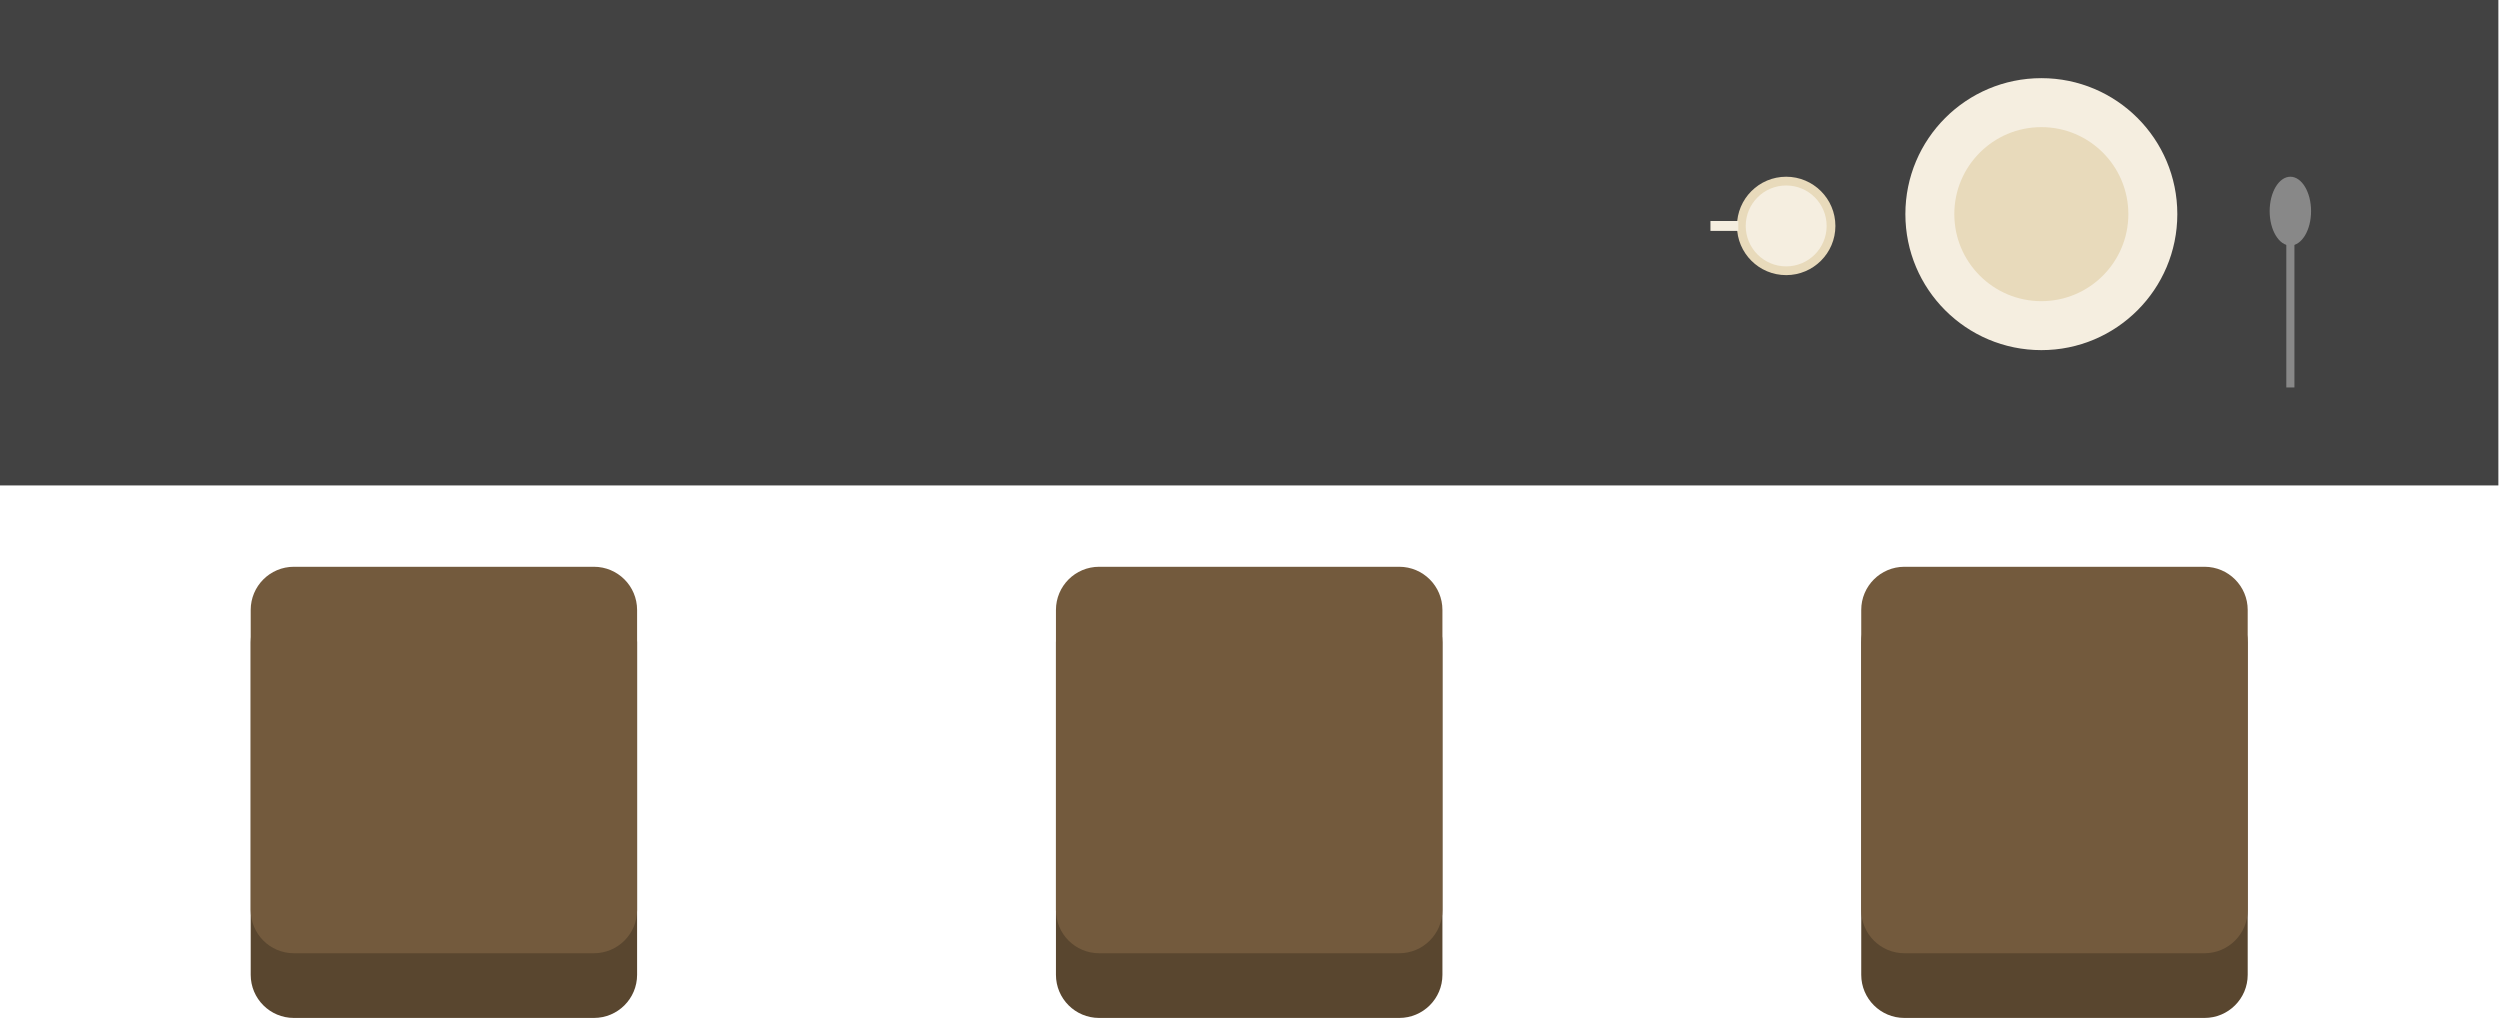
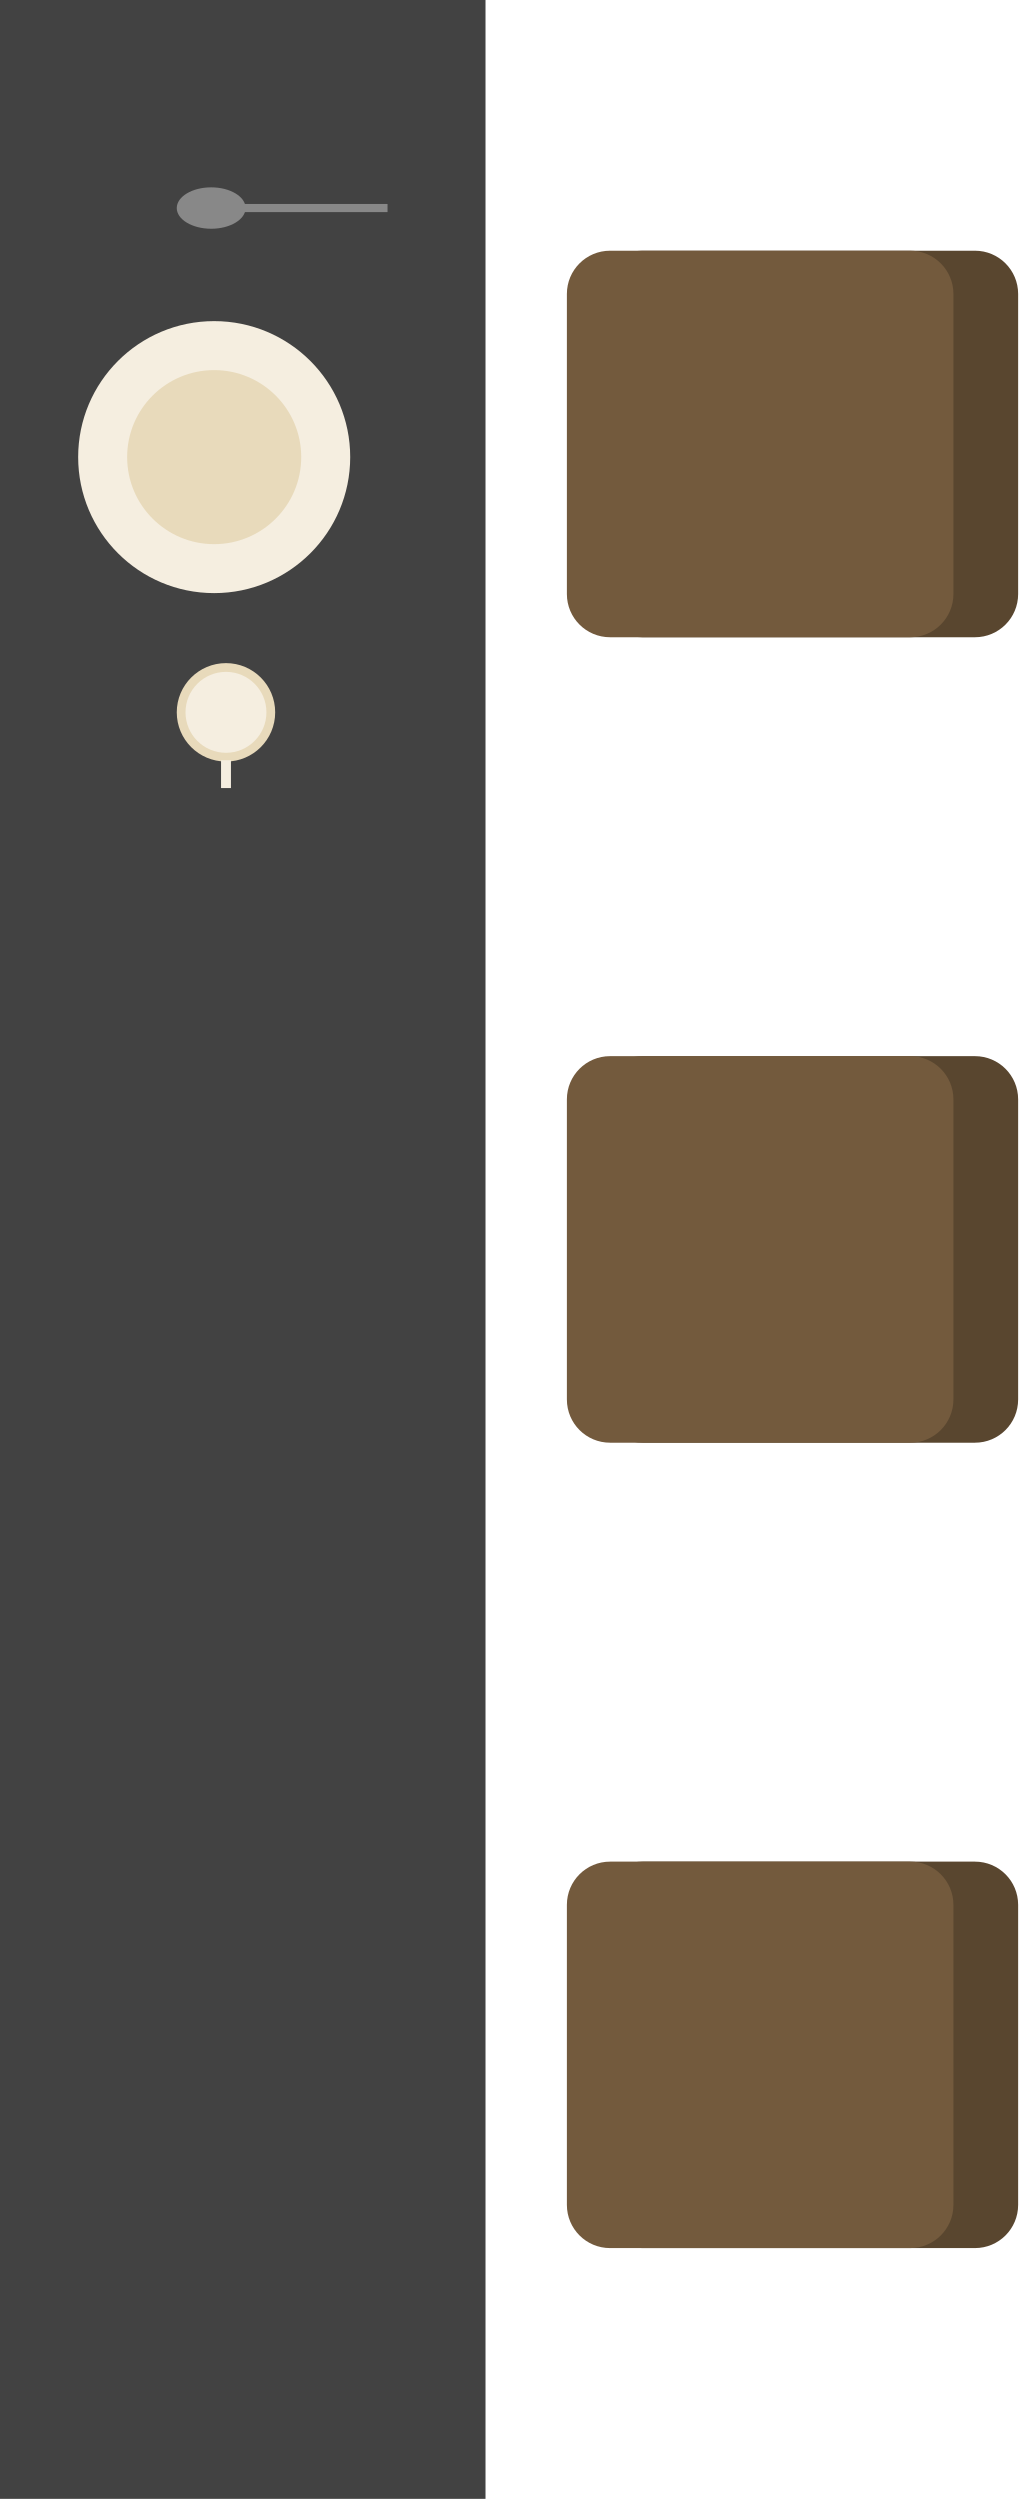
- <svg xmlns="http://www.w3.org/2000/svg" id="comptoiravecchaise" width="355px" height="145px" version="1.1" xml:space="preserve" style="fill-rule:evenodd;clip-rule:evenodd;stroke-linejoin:round;stroke-miterlimit:1.414;">
-   <rect x="0" y="0" width="354.769" height="68.931" style="fill:#424242;" />
-   <path d="M246.65,32.084c0,-3.856 3.127,-6.988 6.988,-6.988c3.856,0 6.988,3.132 6.988,6.988c0,3.861 -3.132,6.984 -6.988,6.984c-3.861,0 -6.988,-3.123 -6.988,-6.984Z" style="fill:#e8dabb;fill-rule:nonzero;" />
-   <path d="M270.564,30.406c0,-10.663 8.64,-19.307 19.312,-19.307c10.663,0 19.303,8.644 19.303,19.307c0,10.663 -8.64,19.312 -19.303,19.312c-10.672,0 -19.312,-8.649 -19.312,-19.312Z" style="fill:#f5eee0;fill-rule:nonzero;" />
-   <path d="M277.513,30.406c0,-6.824 5.535,-12.354 12.363,-12.354c6.82,0 12.35,5.53 12.35,12.354c0,6.824 -5.53,12.359 -12.35,12.359c-6.828,0 -12.363,-5.535 -12.363,-12.359Z" style="fill:#e8dabb;fill-rule:nonzero;" />
-   <path d="M247.892,32.084c0,-3.174 2.575,-5.745 5.746,-5.745c3.17,0 5.745,2.571 5.745,5.745c0,3.171 -2.575,5.742 -5.745,5.742c-3.171,0 -5.746,-2.571 -5.746,-5.742Z" style="fill:#f5eee0;fill-rule:nonzero;" />
-   <rect x="242.884" y="31.381" width="3.956" height="1.406" style="fill:#f5eee0;" />
-   <rect x="324.656" y="30.406" width="1.152" height="24.613" style="fill:#888;" />
-   <path d="M328.172,29.984c0,-2.701 -1.32,-4.888 -2.942,-4.888c-1.618,0 -2.938,2.187 -2.938,4.888c0,2.691 1.32,4.883 2.938,4.883c1.622,0 2.942,-2.192 2.942,-4.883Z" style="fill:#888;fill-rule:nonzero;" />
-   <path d="M35.6,91.206c0,-3.386 2.743,-6.13 6.129,-6.13l42.606,0c3.39,0 6.133,2.744 6.133,6.13l0,47.216c0,3.382 -2.743,6.126 -6.133,6.126l-42.606,0c-3.386,0 -6.129,-2.744 -6.129,-6.126l0,-47.216Z" style="fill:#59462f;fill-rule:nonzero;" />
-   <path d="M35.6,86.612c0,-3.386 2.743,-6.13 6.129,-6.13l42.606,0c3.39,0 6.133,2.744 6.133,6.13l0,42.618c0,3.382 -2.743,6.13 -6.133,6.13l-42.606,0c-3.386,0 -6.129,-2.748 -6.129,-6.13l0,-42.618Z" style="fill:#735a3d;fill-rule:nonzero;" />
-   <path d="M149.944,91.206c0,-3.386 2.743,-6.13 6.134,-6.13l42.613,0c3.387,0 6.134,2.744 6.134,6.13l0,47.216c0,3.382 -2.747,6.126 -6.134,6.126l-42.613,0c-3.391,0 -6.134,-2.744 -6.134,-6.126l0,-47.216Z" style="fill:#59462f;fill-rule:nonzero;" />
-   <path d="M149.944,86.612c0,-3.386 2.743,-6.13 6.134,-6.13l42.613,0c3.387,0 6.134,2.744 6.134,6.13l0,42.618c0,3.382 -2.747,6.13 -6.134,6.13l-42.613,0c-3.391,0 -6.134,-2.748 -6.134,-6.13l0,-42.618Z" style="fill:#735a3d;fill-rule:nonzero;" />
-   <path d="M264.296,91.206c0,-3.386 2.748,-6.13 6.13,-6.13l42.618,0c3.382,0 6.13,2.744 6.13,6.13l0,47.216c0,3.382 -2.748,6.126 -6.13,6.126l-42.618,0c-3.382,0 -6.13,-2.744 -6.13,-6.126l0,-47.216Z" style="fill:#59462f;fill-rule:nonzero;" />
-   <path d="M264.296,86.612c0,-3.386 2.748,-6.13 6.13,-6.13l42.618,0c3.382,0 6.13,2.744 6.13,6.13l0,42.618c0,3.382 -2.748,6.13 -6.13,6.13l-42.618,0c-3.382,0 -6.13,-2.748 -6.13,-6.13l0,-42.618Z" style="fill:#735a3d;fill-rule:nonzero;" />
+ <svg xmlns="http://www.w3.org/2000/svg" id="comptoiravecchaise" width="100%" height="100%" viewBox="0 0 40 98" version="1.1" xml:space="preserve" style="fill-rule:evenodd;clip-rule:evenodd;stroke-linejoin:round;stroke-miterlimit:1.414;">
+   <path d="M0,0l0,97.955l19.032,0l0,-97.955l-19.032,0Z" style="fill:#424242;" />
+   <path d="M8.859,29.853c-1.065,0 -1.93,-0.864 -1.93,-1.93c0,-1.064 0.865,-1.929 1.93,-1.929c1.066,0 1.928,0.865 1.928,1.929c0,1.066 -0.862,1.93 -1.928,1.93Z" style="fill:#e8dabb;fill-rule:nonzero;" />
+   <path d="M8.395,23.25c-2.944,0 -5.331,-2.386 -5.331,-5.332c0,-2.945 2.387,-5.33 5.331,-5.33c2.945,0 5.333,2.385 5.333,5.33c0,2.946 -2.388,5.332 -5.333,5.332Z" style="fill:#f5eee0;fill-rule:nonzero;" />
+   <path d="M8.395,21.331c-1.884,0 -3.411,-1.528 -3.411,-3.413c0,-1.883 1.527,-3.41 3.411,-3.41c1.885,0 3.413,1.527 3.413,3.41c0,1.885 -1.528,3.413 -3.413,3.413Z" style="fill:#e8dabb;fill-rule:nonzero;" />
+   <path d="M8.859,29.51c-0.877,0 -1.587,-0.711 -1.587,-1.587c0,-0.875 0.71,-1.586 1.587,-1.586c0.875,0 1.585,0.711 1.585,1.586c0,0.876 -0.71,1.587 -1.585,1.587Z" style="fill:#f5eee0;fill-rule:nonzero;" />
+   <path d="M8.665,29.8l0,1.092l0.388,0l0,-1.092l-0.388,0Z" style="fill:#f5eee0;" />
+   <path d="M8.395,7.996l0,0.318l6.796,0l0,-0.318l-6.796,0Z" style="fill:#888;" />
+   <path d="M8.279,7.344c-0.746,0 -1.35,0.364 -1.35,0.812c0,0.447 0.604,0.811 1.35,0.811c0.743,0 1.348,-0.364 1.348,-0.811c0,-0.448 -0.605,-0.812 -1.348,-0.812Z" style="fill:#888;fill-rule:nonzero;" />
+   <path d="M25.183,88.125c-0.935,0 -1.693,-0.757 -1.693,-1.692l0,-11.764c0,-0.936 0.758,-1.693 1.693,-1.693l13.037,0c0.933,0 1.691,0.757 1.691,1.693l0,11.764c0,0.935 -0.758,1.692 -1.691,1.692l-13.037,0Z" style="fill:#59462f;fill-rule:nonzero;" />
+   <path d="M23.914,88.125c-0.935,0 -1.692,-0.757 -1.692,-1.692l0,-11.764c0,-0.936 0.757,-1.693 1.692,-1.693l11.768,0c0.933,0 1.692,0.757 1.692,1.693l0,11.764c0,0.935 -0.759,1.692 -1.692,1.692l-11.768,0Z" style="fill:#735a3d;fill-rule:nonzero;" />
+   <path d="M25.183,56.554c-0.935,0 -1.693,-0.757 -1.693,-1.694l0,-11.766c0,-0.935 0.758,-1.693 1.693,-1.693l13.037,0c0.933,0 1.691,0.758 1.691,1.693l0,11.766c0,0.937 -0.758,1.694 -1.691,1.694l-13.037,0Z" style="fill:#59462f;fill-rule:nonzero;" />
+   <path d="M23.914,56.554c-0.935,0 -1.692,-0.757 -1.692,-1.694l0,-11.766c0,-0.935 0.757,-1.693 1.692,-1.693l11.768,0c0.933,0 1.692,0.758 1.692,1.693l0,11.766c0,0.937 -0.759,1.694 -1.692,1.694l-11.768,0Z" style="fill:#735a3d;fill-rule:nonzero;" />
+   <path d="M25.183,24.98c-0.935,0 -1.693,-0.758 -1.693,-1.692l0,-11.767c0,-0.934 0.758,-1.693 1.693,-1.693l13.037,0c0.933,0 1.691,0.759 1.691,1.693l0,11.767c0,0.934 -0.758,1.692 -1.691,1.692l-13.037,0Z" style="fill:#59462f;fill-rule:nonzero;" />
+   <path d="M23.914,24.98c-0.935,0 -1.692,-0.758 -1.692,-1.692l0,-11.767c0,-0.934 0.757,-1.693 1.692,-1.693l11.768,0c0.933,0 1.692,0.759 1.692,1.693l0,11.767c0,0.934 -0.759,1.692 -1.692,1.692l-11.768,0Z" style="fill:#735a3d;fill-rule:nonzero;" />
</svg>
